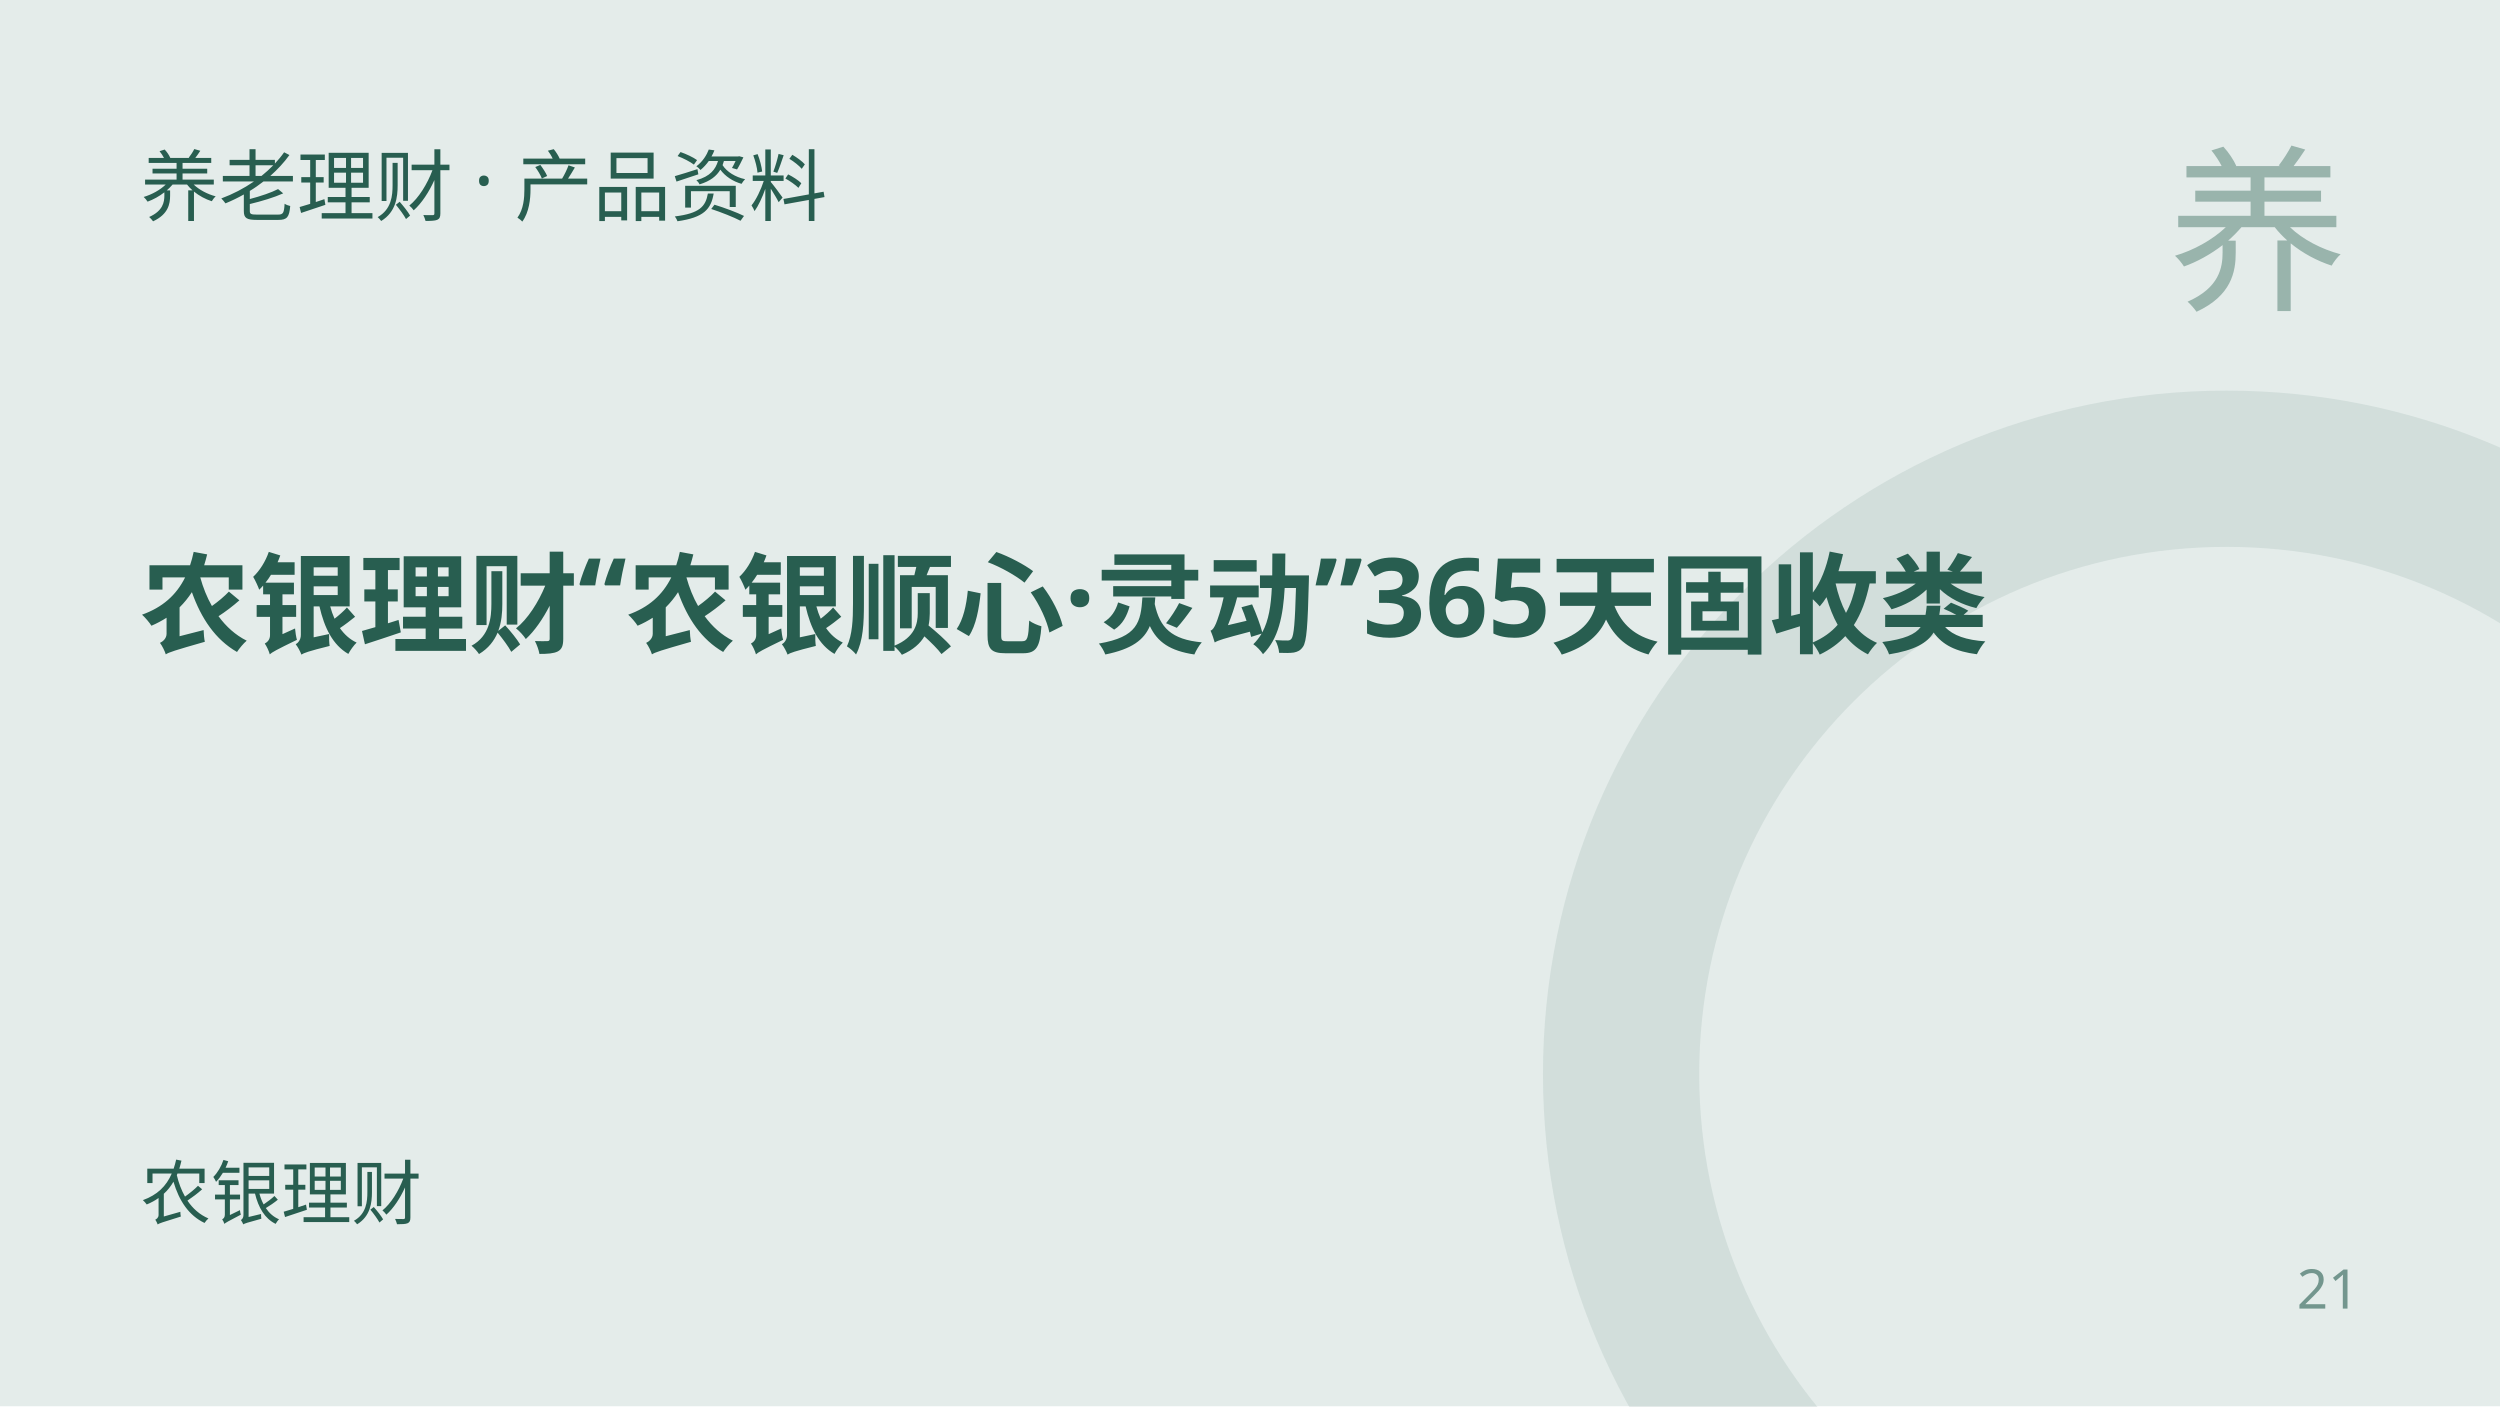
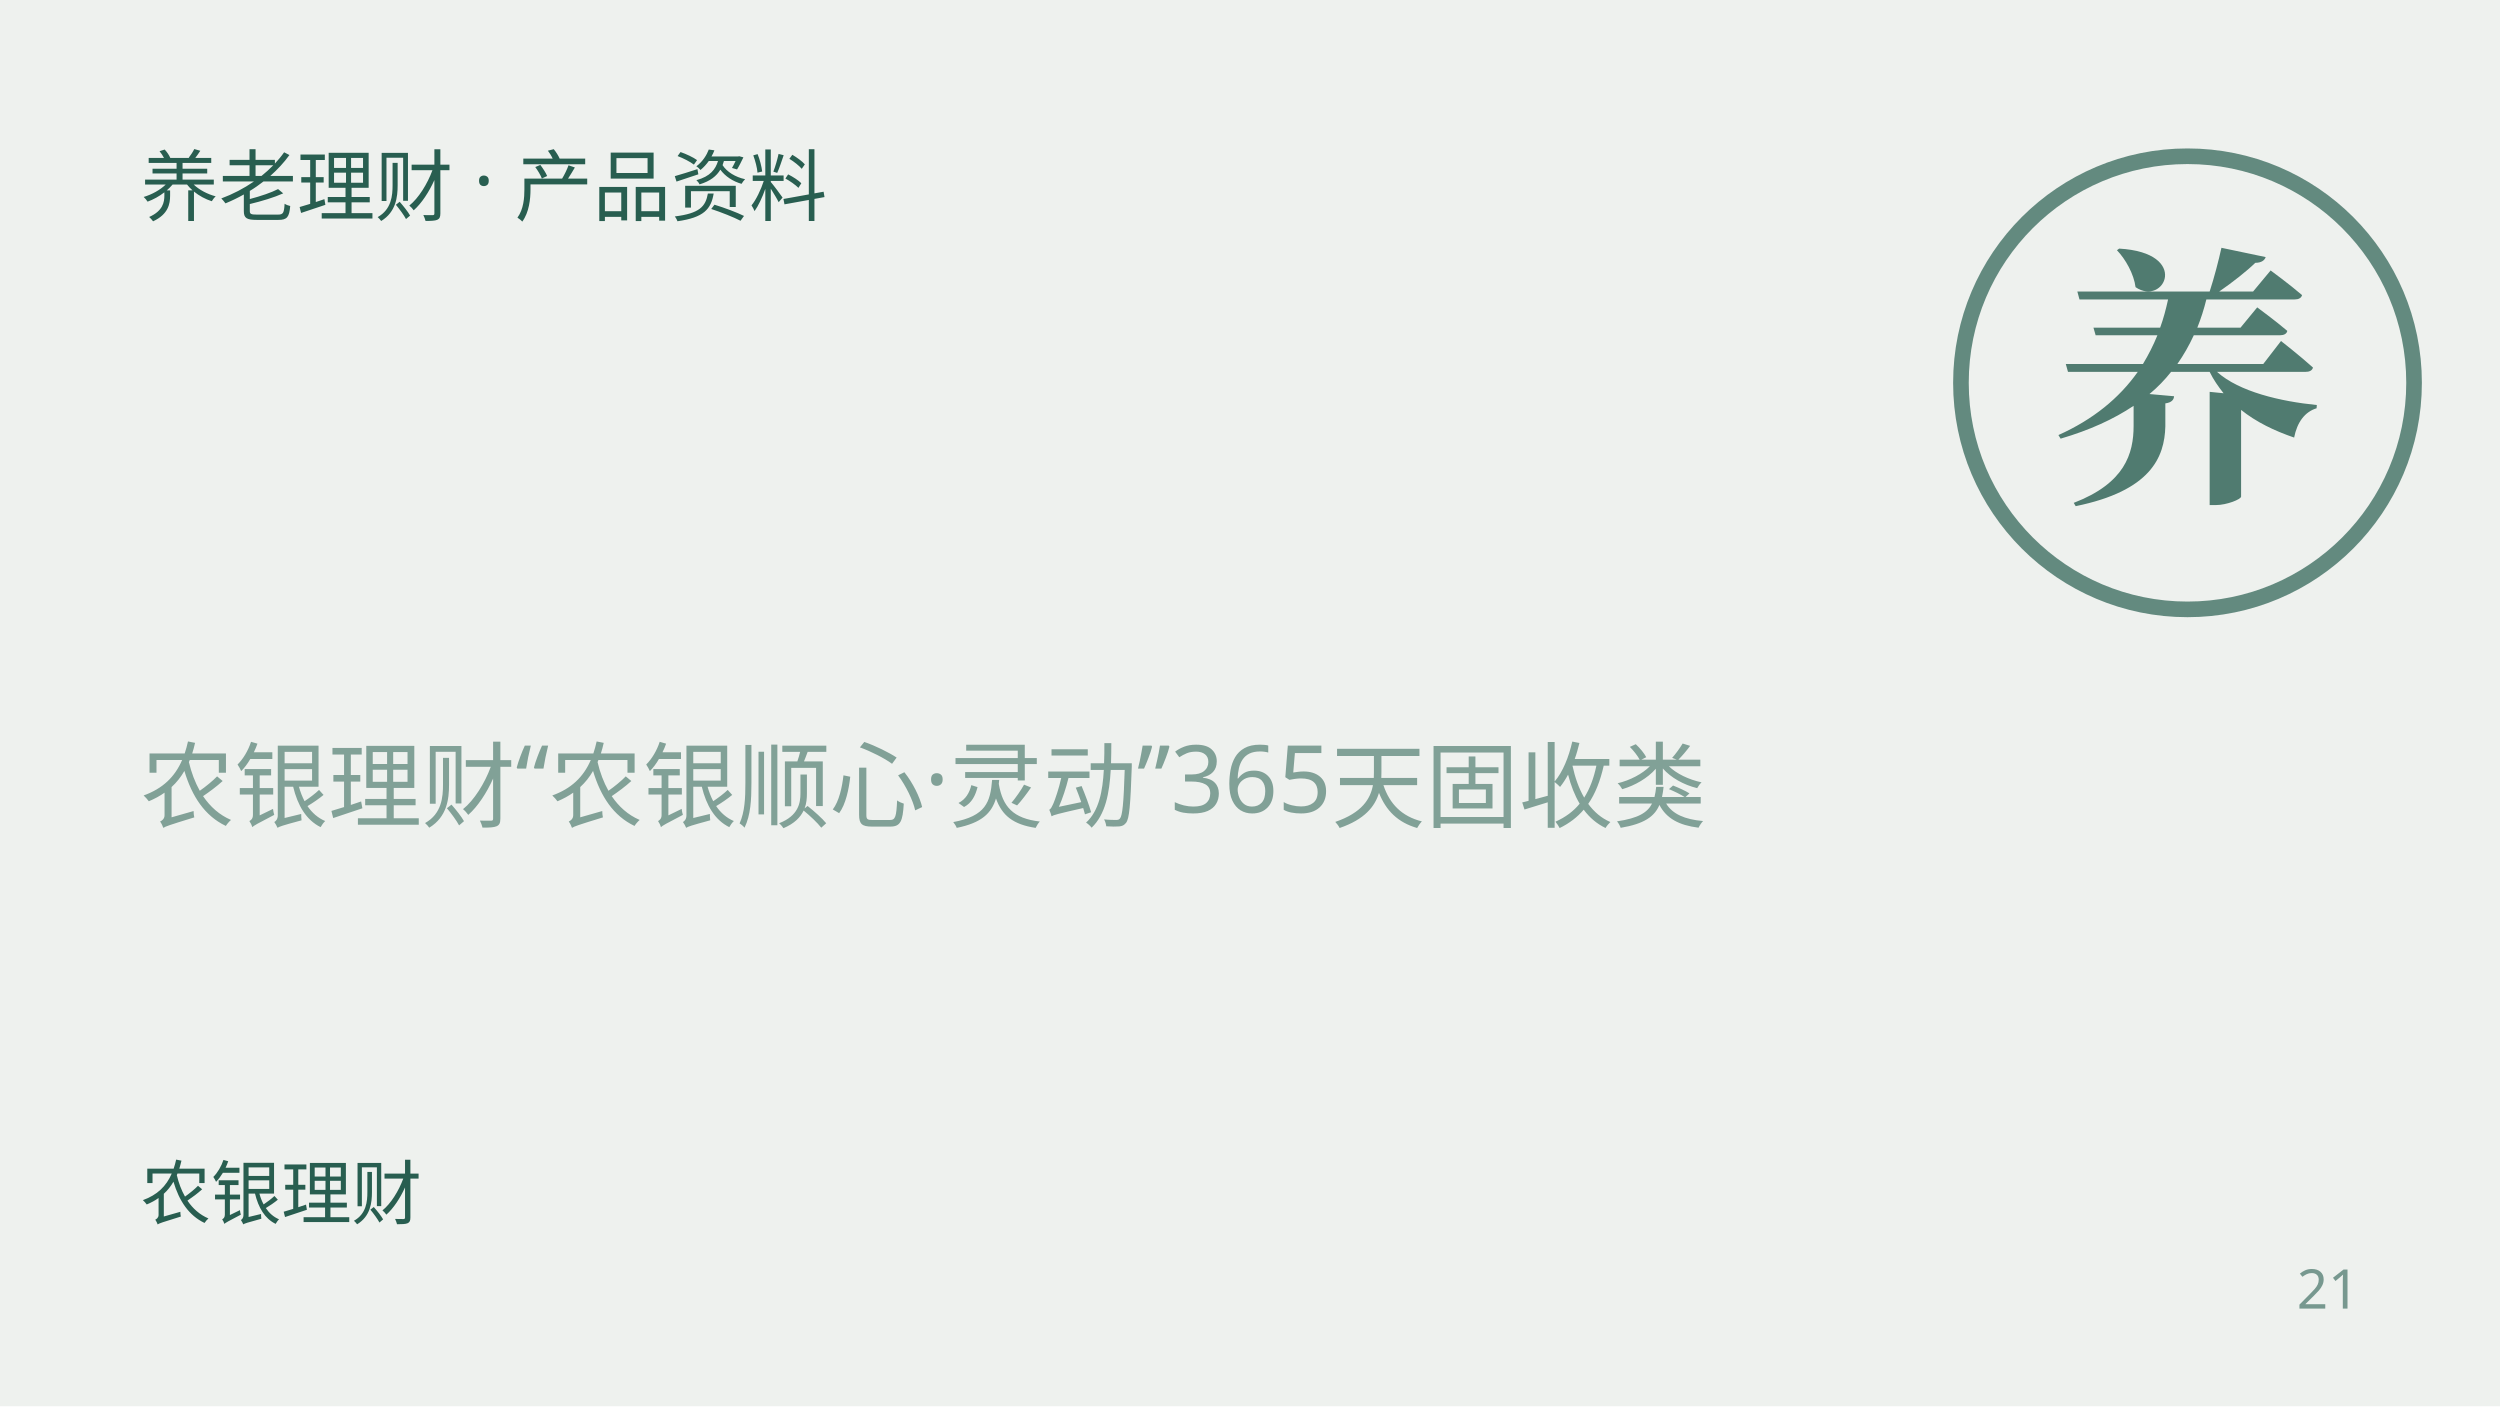
<svg xmlns="http://www.w3.org/2000/svg" width="640" height="360" viewBox="0 0 640 360" role="img" aria-label="农银理财“农银顺心·灵动”365天固收类">
-   <rect width="640" height="360" fill="#e4ecea" />
-   <circle cx="570" cy="275" r="155" fill="none" stroke="#285e50" stroke-opacity=".1" stroke-width="40" />
+   <rect width="640" height="360" fill="#eef1ee" />
+   <circle cx="560" cy="98" r="58" fill="none" stroke="#285e50" stroke-opacity=".7" stroke-width="4" />
  <g fill="#285e50" font-family="PingFang SC,Microsoft YaHei,sans-serif">
    <text x="36" y="55" font-size="20">养老理财 · 产品资料</text>
-     <text x="555" y="76" font-size="46" opacity=".4">养</text>
-     <text x="36" y="165" font-size="28" font-weight="600">农银理财“农银顺心·灵动”365天固收类</text>
+     <text x="560" y="123" font-size="70" text-anchor="middle" font-family="Songti SC,STSong,Noto Serif CJK SC,SimSun,serif" font-weight="700" opacity=".8">养</text>
+     <text x="36" y="210" font-size="24" opacity=".55">农银理财“农银顺心·灵动”365天固收类</text>
    <text x="36" y="312" font-size="18">农银理财</text>
    <text x="604" y="335" font-size="14" text-anchor="end" opacity=".6">21</text>
  </g>
</svg>
